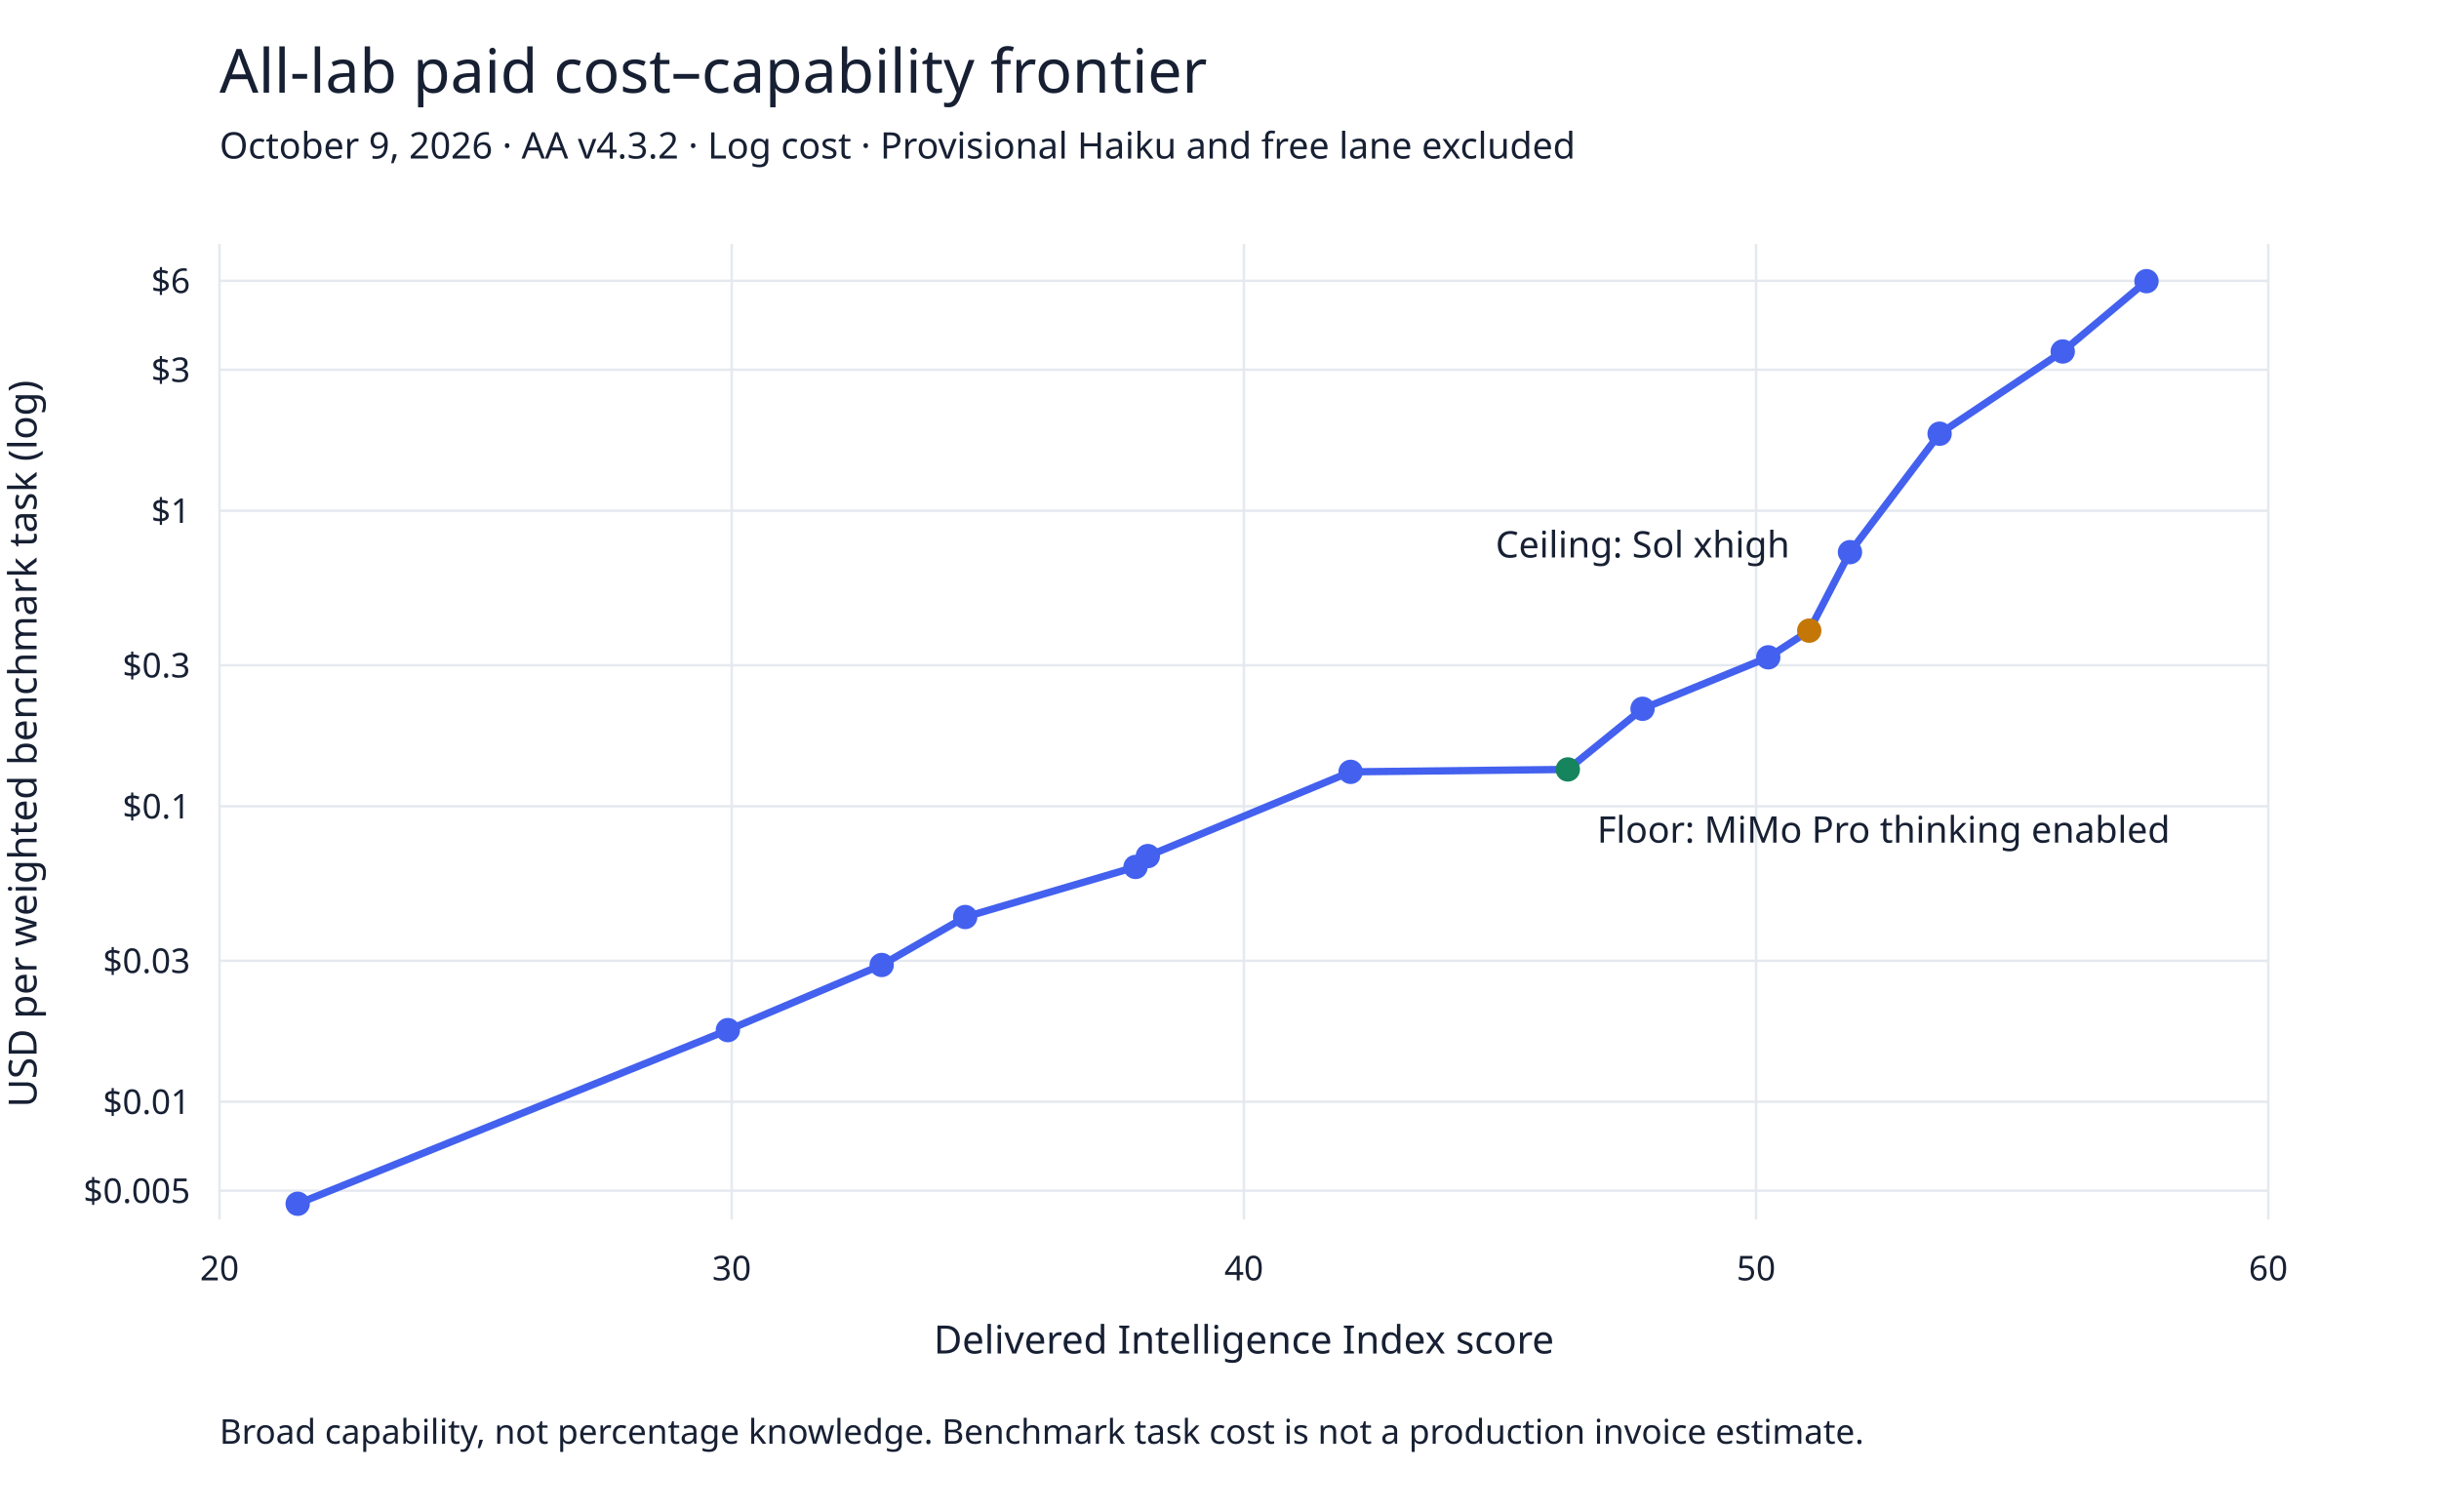
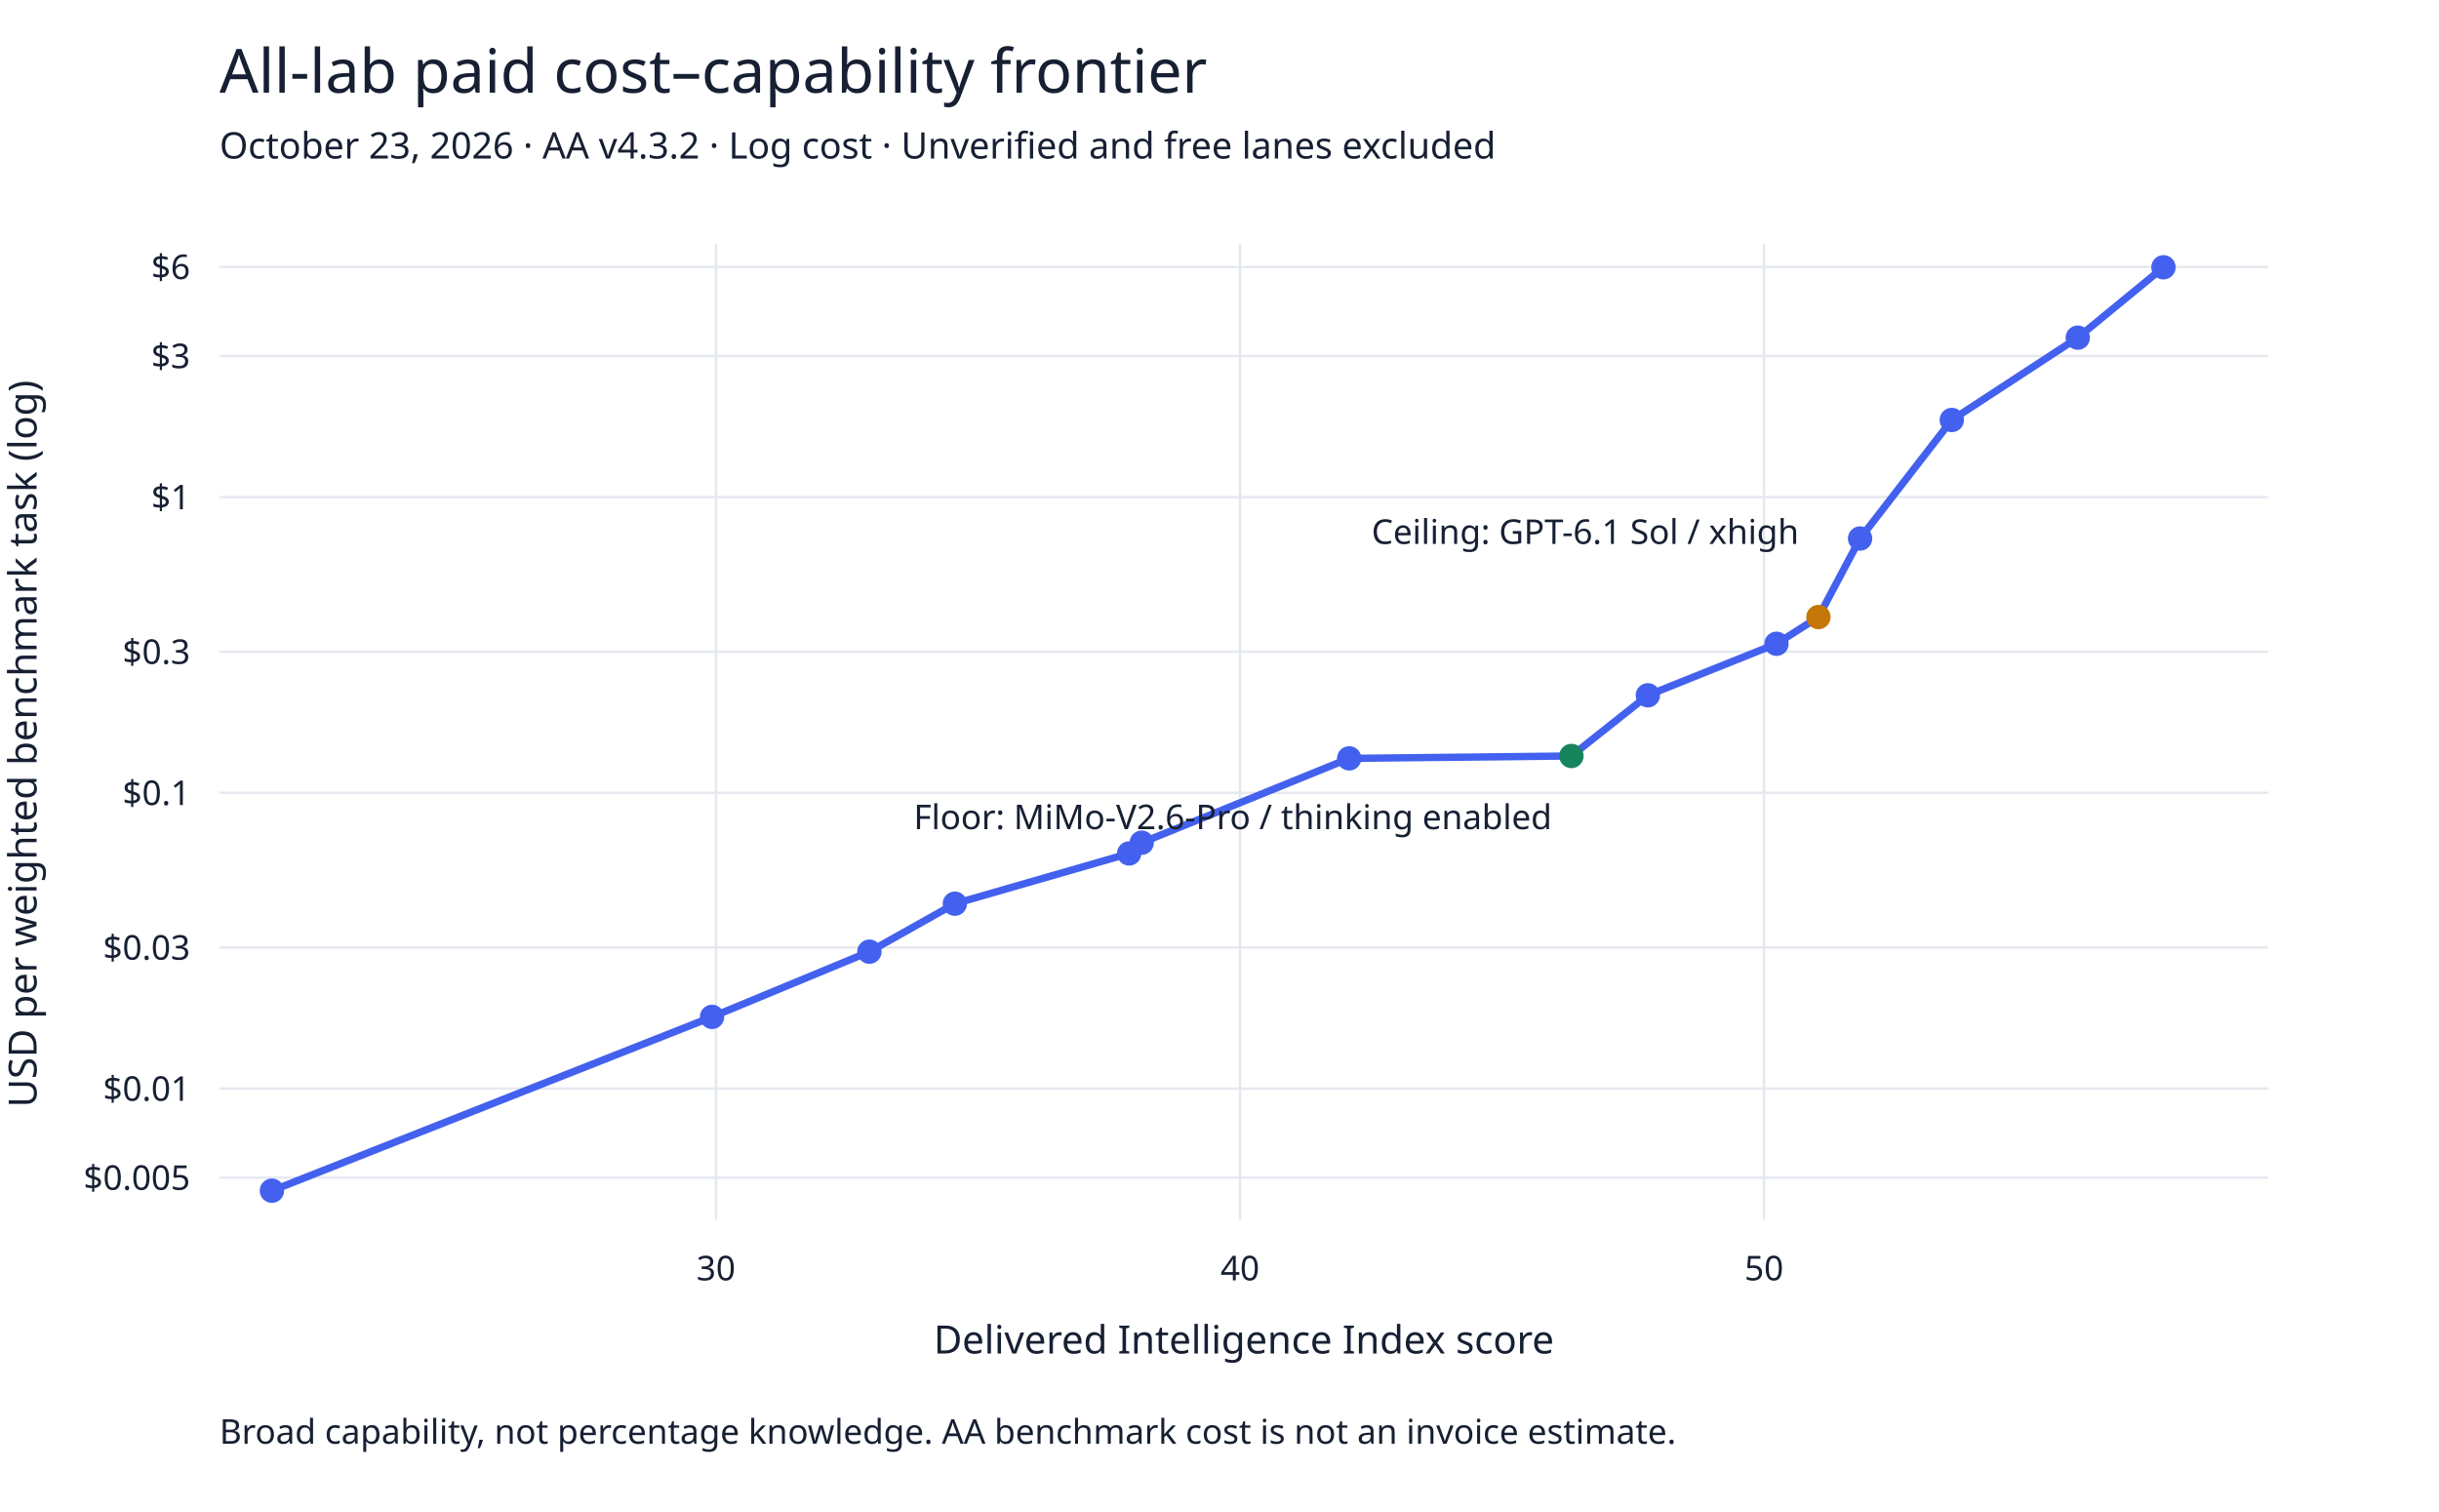
<svg xmlns="http://www.w3.org/2000/svg" width="1000" height="620">
  <rect width="100%" height="100%" fill="white" />
  <g font-family="sans-serif" fill="#172033">
    <text x="90" y="38" font-size="25">All-lab paid cost–capability frontier</text>
-     <text x="90" y="65" font-size="15">October 9, 2026 · AA v4.3.2 · Log cost · Provisional Haiku and free lane excluded</text>
-     <path d="M90.0,100 V500" stroke="#e5e9ef" />
-     <text x="90.0" y="525" text-anchor="middle" font-size="14">20</text>
-     <path d="M300.0,100 V500" stroke="#e5e9ef" />
-     <text x="300.0" y="525" text-anchor="middle" font-size="14">30</text>
-     <path d="M510.0,100 V500" stroke="#e5e9ef" />
-     <text x="510.0" y="525" text-anchor="middle" font-size="14">40</text>
-     <path d="M720.0,100 V500" stroke="#e5e9ef" />
-     <text x="720.0" y="525" text-anchor="middle" font-size="14">50</text>
-     <path d="M930.0,100 V500" stroke="#e5e9ef" />
-     <text x="930.0" y="525" text-anchor="middle" font-size="14">60</text>
-     <path d="M90,488.257 H930" stroke="#e5e9ef" />
-     <text x="78" y="493.257" text-anchor="end" font-size="14">$0.005</text>
-     <path d="M90,451.78 H930" stroke="#e5e9ef" />
-     <text x="78" y="456.78" text-anchor="end" font-size="14">$0.01</text>
-     <path d="M90,393.965 H930" stroke="#e5e9ef" />
-     <text x="78" y="398.965" text-anchor="end" font-size="14">$0.03</text>
-     <path d="M90,330.606 H930" stroke="#e5e9ef" />
-     <text x="78" y="335.606" text-anchor="end" font-size="14">$0.1</text>
-     <path d="M90,272.791 H930" stroke="#e5e9ef" />
-     <text x="78" y="277.791" text-anchor="end" font-size="14">$0.3</text>
-     <path d="M90,209.431 H930" stroke="#e5e9ef" />
-     <text x="78" y="214.431" text-anchor="end" font-size="14">$1</text>
-     <path d="M90,151.616 H930" stroke="#e5e9ef" />
-     <text x="78" y="156.616" text-anchor="end" font-size="14">$3</text>
-     <path d="M90,115.139 H930" stroke="#e5e9ef" />
-     <text x="78" y="120.139" text-anchor="end" font-size="14">$6</text>
+     <text x="90" y="65" font-size="15">October 23, 2026 · AA v4.3.2 · Log cost · Unverified and free lanes excluded</text>
+     <path d="M293.549,100 V500" stroke="#e5e9ef" />
+     <text x="293.549" y="525" text-anchor="middle" font-size="14">30</text>
+     <path d="M508.404,100 V500" stroke="#e5e9ef" />
+     <text x="508.404" y="525" text-anchor="middle" font-size="14">40</text>
+     <path d="M723.259,100 V500" stroke="#e5e9ef" />
+     <text x="723.259" y="525" text-anchor="middle" font-size="14">50</text>
+     <path d="M90,482.891 H930" stroke="#e5e9ef" />
+     <text x="78" y="487.891" text-anchor="end" font-size="14">$0.005</text>
+     <path d="M90,446.382 H930" stroke="#e5e9ef" />
+     <text x="78" y="451.382" text-anchor="end" font-size="14">$0.01</text>
+     <path d="M90,388.516 H930" stroke="#e5e9ef" />
+     <text x="78" y="393.516" text-anchor="end" font-size="14">$0.03</text>
+     <path d="M90,325.101 H930" stroke="#e5e9ef" />
+     <text x="78" y="330.101" text-anchor="end" font-size="14">$0.1</text>
+     <path d="M90,267.235 H930" stroke="#e5e9ef" />
+     <text x="78" y="272.235" text-anchor="end" font-size="14">$0.3</text>
+     <path d="M90,203.82 H930" stroke="#e5e9ef" />
+     <text x="78" y="208.82" text-anchor="end" font-size="14">$1</text>
+     <path d="M90,145.954 H930" stroke="#e5e9ef" />
+     <text x="78" y="150.954" text-anchor="end" font-size="14">$3</text>
+     <path d="M90,109.445 H930" stroke="#e5e9ef" />
+     <text x="78" y="114.445" text-anchor="end" font-size="14">$6</text>
    <text x="510" y="555" text-anchor="middle" font-size="16">Delivered Intelligence Index score</text>
    <text x="15" y="305" transform="rotate(-90 15 305)" text-anchor="middle" font-size="16">USD per weighted benchmark task (log)</text>
-     <polyline points="122.05,493.608 298.429,422.399 361.492,395.692 395.733,376.029 465.572,355.496 470.615,351.038 553.755,316.495 642.808,315.51 673.45,290.642 724.993,269.535 741.793,258.599 758.498,226.415 795.247,177.845 845.734,144.123 880.07,115.297" fill="none" stroke="#4361ee" stroke-width="3" />
-     <circle cx="122.05" cy="493.608" r="5" fill="#4361ee" />
-     <circle cx="298.429" cy="422.399" r="5" fill="#4361ee" />
-     <circle cx="361.492" cy="395.692" r="5" fill="#4361ee" />
-     <circle cx="395.733" cy="376.029" r="5" fill="#4361ee" />
-     <circle cx="465.572" cy="355.496" r="5" fill="#4361ee" />
-     <circle cx="470.615" cy="351.038" r="5" fill="#4361ee" />
-     <circle cx="553.755" cy="316.495" r="5" fill="#4361ee" />
-     <circle cx="642.808" cy="315.51" r="5" fill="#16845c" />
-     <circle cx="673.45" cy="290.642" r="5" fill="#4361ee" />
-     <circle cx="724.993" cy="269.535" r="5" fill="#4361ee" />
-     <circle cx="741.793" cy="258.599" r="5" fill="#c47707" />
-     <circle cx="758.498" cy="226.415" r="5" fill="#4361ee" />
-     <circle cx="795.247" cy="177.845" r="5" fill="#4361ee" />
-     <circle cx="845.734" cy="144.123" r="5" fill="#4361ee" />
-     <circle cx="880.07" cy="115.297" r="5" fill="#4361ee" />
-     <text x="654.808" y="345.51" text-anchor="start" font-size="15">Floor: MiMo Pro thinking enabled</text>
-     <text x="733.793" y="228.599" text-anchor="end" font-size="15">Ceiling: Sol xhigh</text>
-     <text x="90" y="592" font-size="14">Broad capability, not percentage knowledge. Benchmark task cost is not a production invoice estimate.</text>
+     <polyline points="111.485,488.247 291.942,416.976 356.463,390.245 391.496,370.564 462.948,349.962 468.108,345.552 553.17,310.978 644.283,309.992 675.632,285.102 728.368,263.977 745.556,253.031 762.647,220.819 800.245,172.206 851.9,138.454 887.029,109.603" fill="none" stroke="#4361ee" stroke-width="3" />
+     <circle cx="111.485" cy="488.247" r="5" fill="#4361ee" />
+     <circle cx="291.942" cy="416.976" r="5" fill="#4361ee" />
+     <circle cx="356.463" cy="390.245" r="5" fill="#4361ee" />
+     <circle cx="391.496" cy="370.564" r="5" fill="#4361ee" />
+     <circle cx="462.948" cy="349.962" r="5" fill="#4361ee" />
+     <circle cx="468.108" cy="345.552" r="5" fill="#4361ee" />
+     <circle cx="553.17" cy="310.978" r="5" fill="#4361ee" />
+     <circle cx="644.283" cy="309.992" r="5" fill="#16845c" />
+     <circle cx="675.632" cy="285.102" r="5" fill="#4361ee" />
+     <circle cx="728.368" cy="263.977" r="5" fill="#4361ee" />
+     <circle cx="745.556" cy="253.031" r="5" fill="#c47707" />
+     <circle cx="762.647" cy="220.819" r="5" fill="#4361ee" />
+     <circle cx="800.245" cy="172.206" r="5" fill="#4361ee" />
+     <circle cx="851.9" cy="138.454" r="5" fill="#4361ee" />
+     <circle cx="887.029" cy="109.603" r="5" fill="#4361ee" />
+     <text x="636.283" y="339.992" text-anchor="end" font-size="14">Floor: MiMo-V2.6-Pro / thinking enabled</text>
+     <text x="737.556" y="223.031" text-anchor="end" font-size="14">Ceiling: GPT-6.1 Sol / xhigh</text>
+     <text x="90" y="592" font-size="14">Broad capability, not percentage knowledge. AA benchmark cost is not an invoice estimate.</text>
  </g>
</svg>
